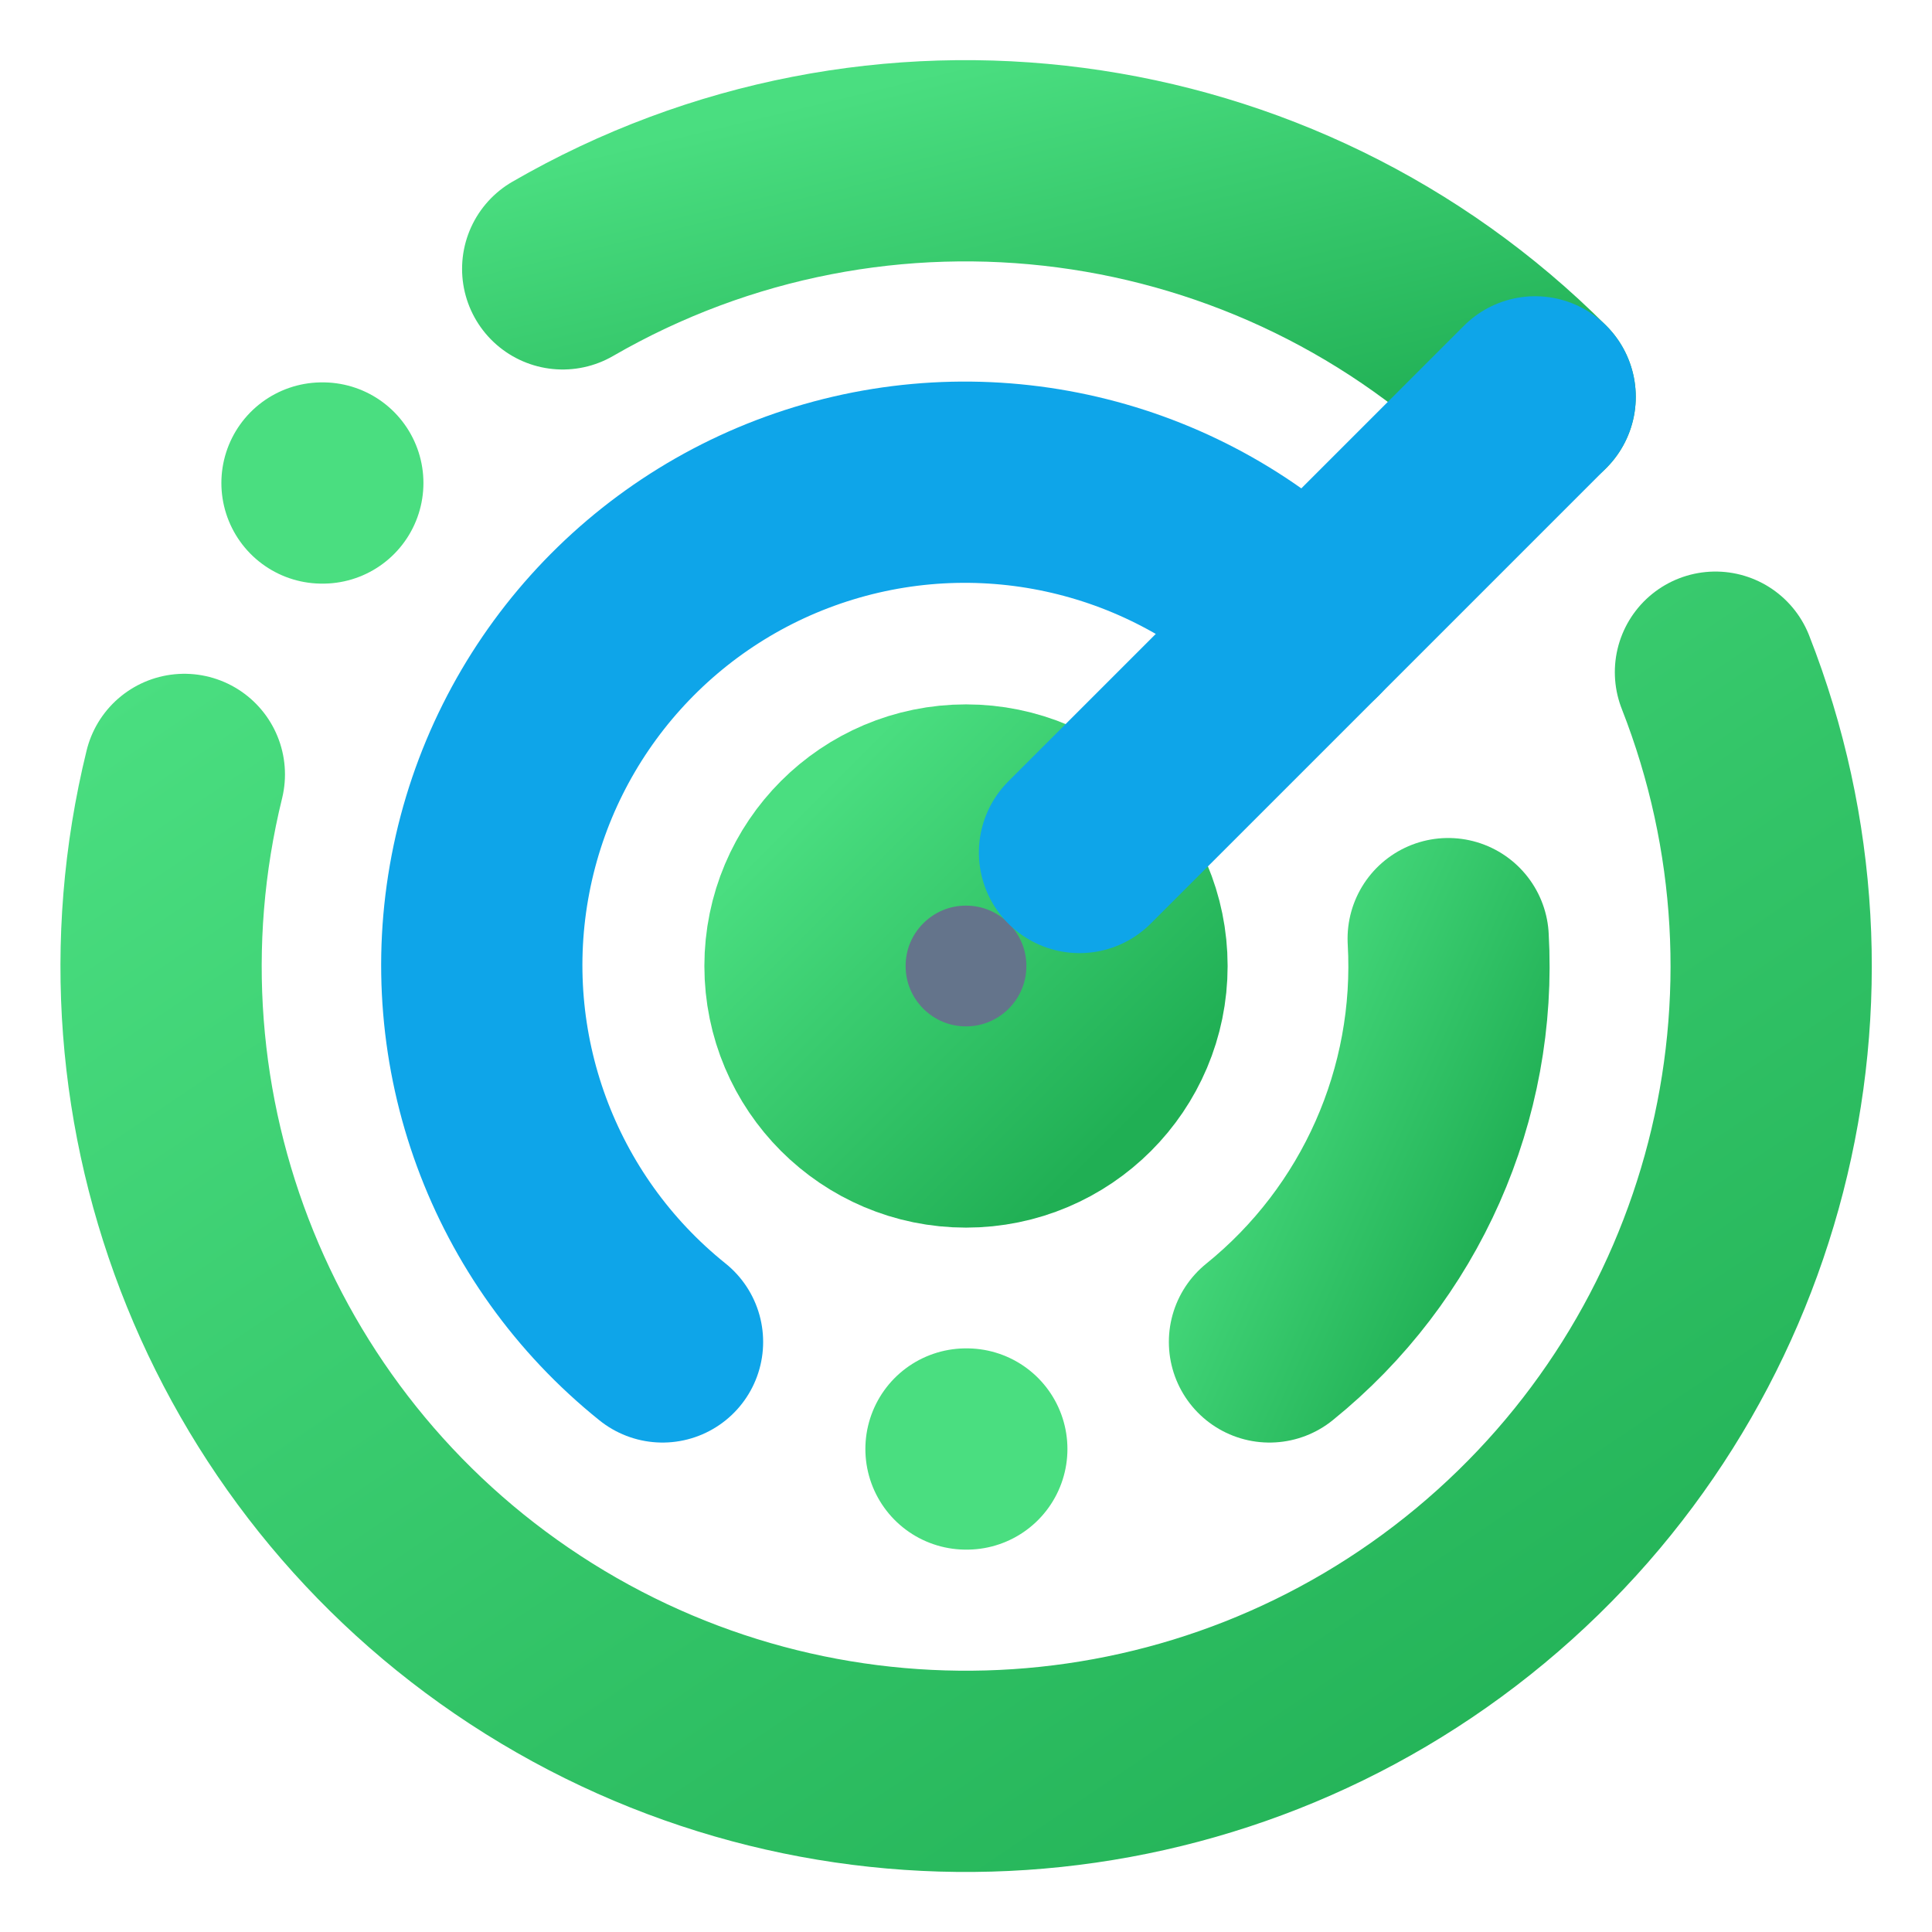
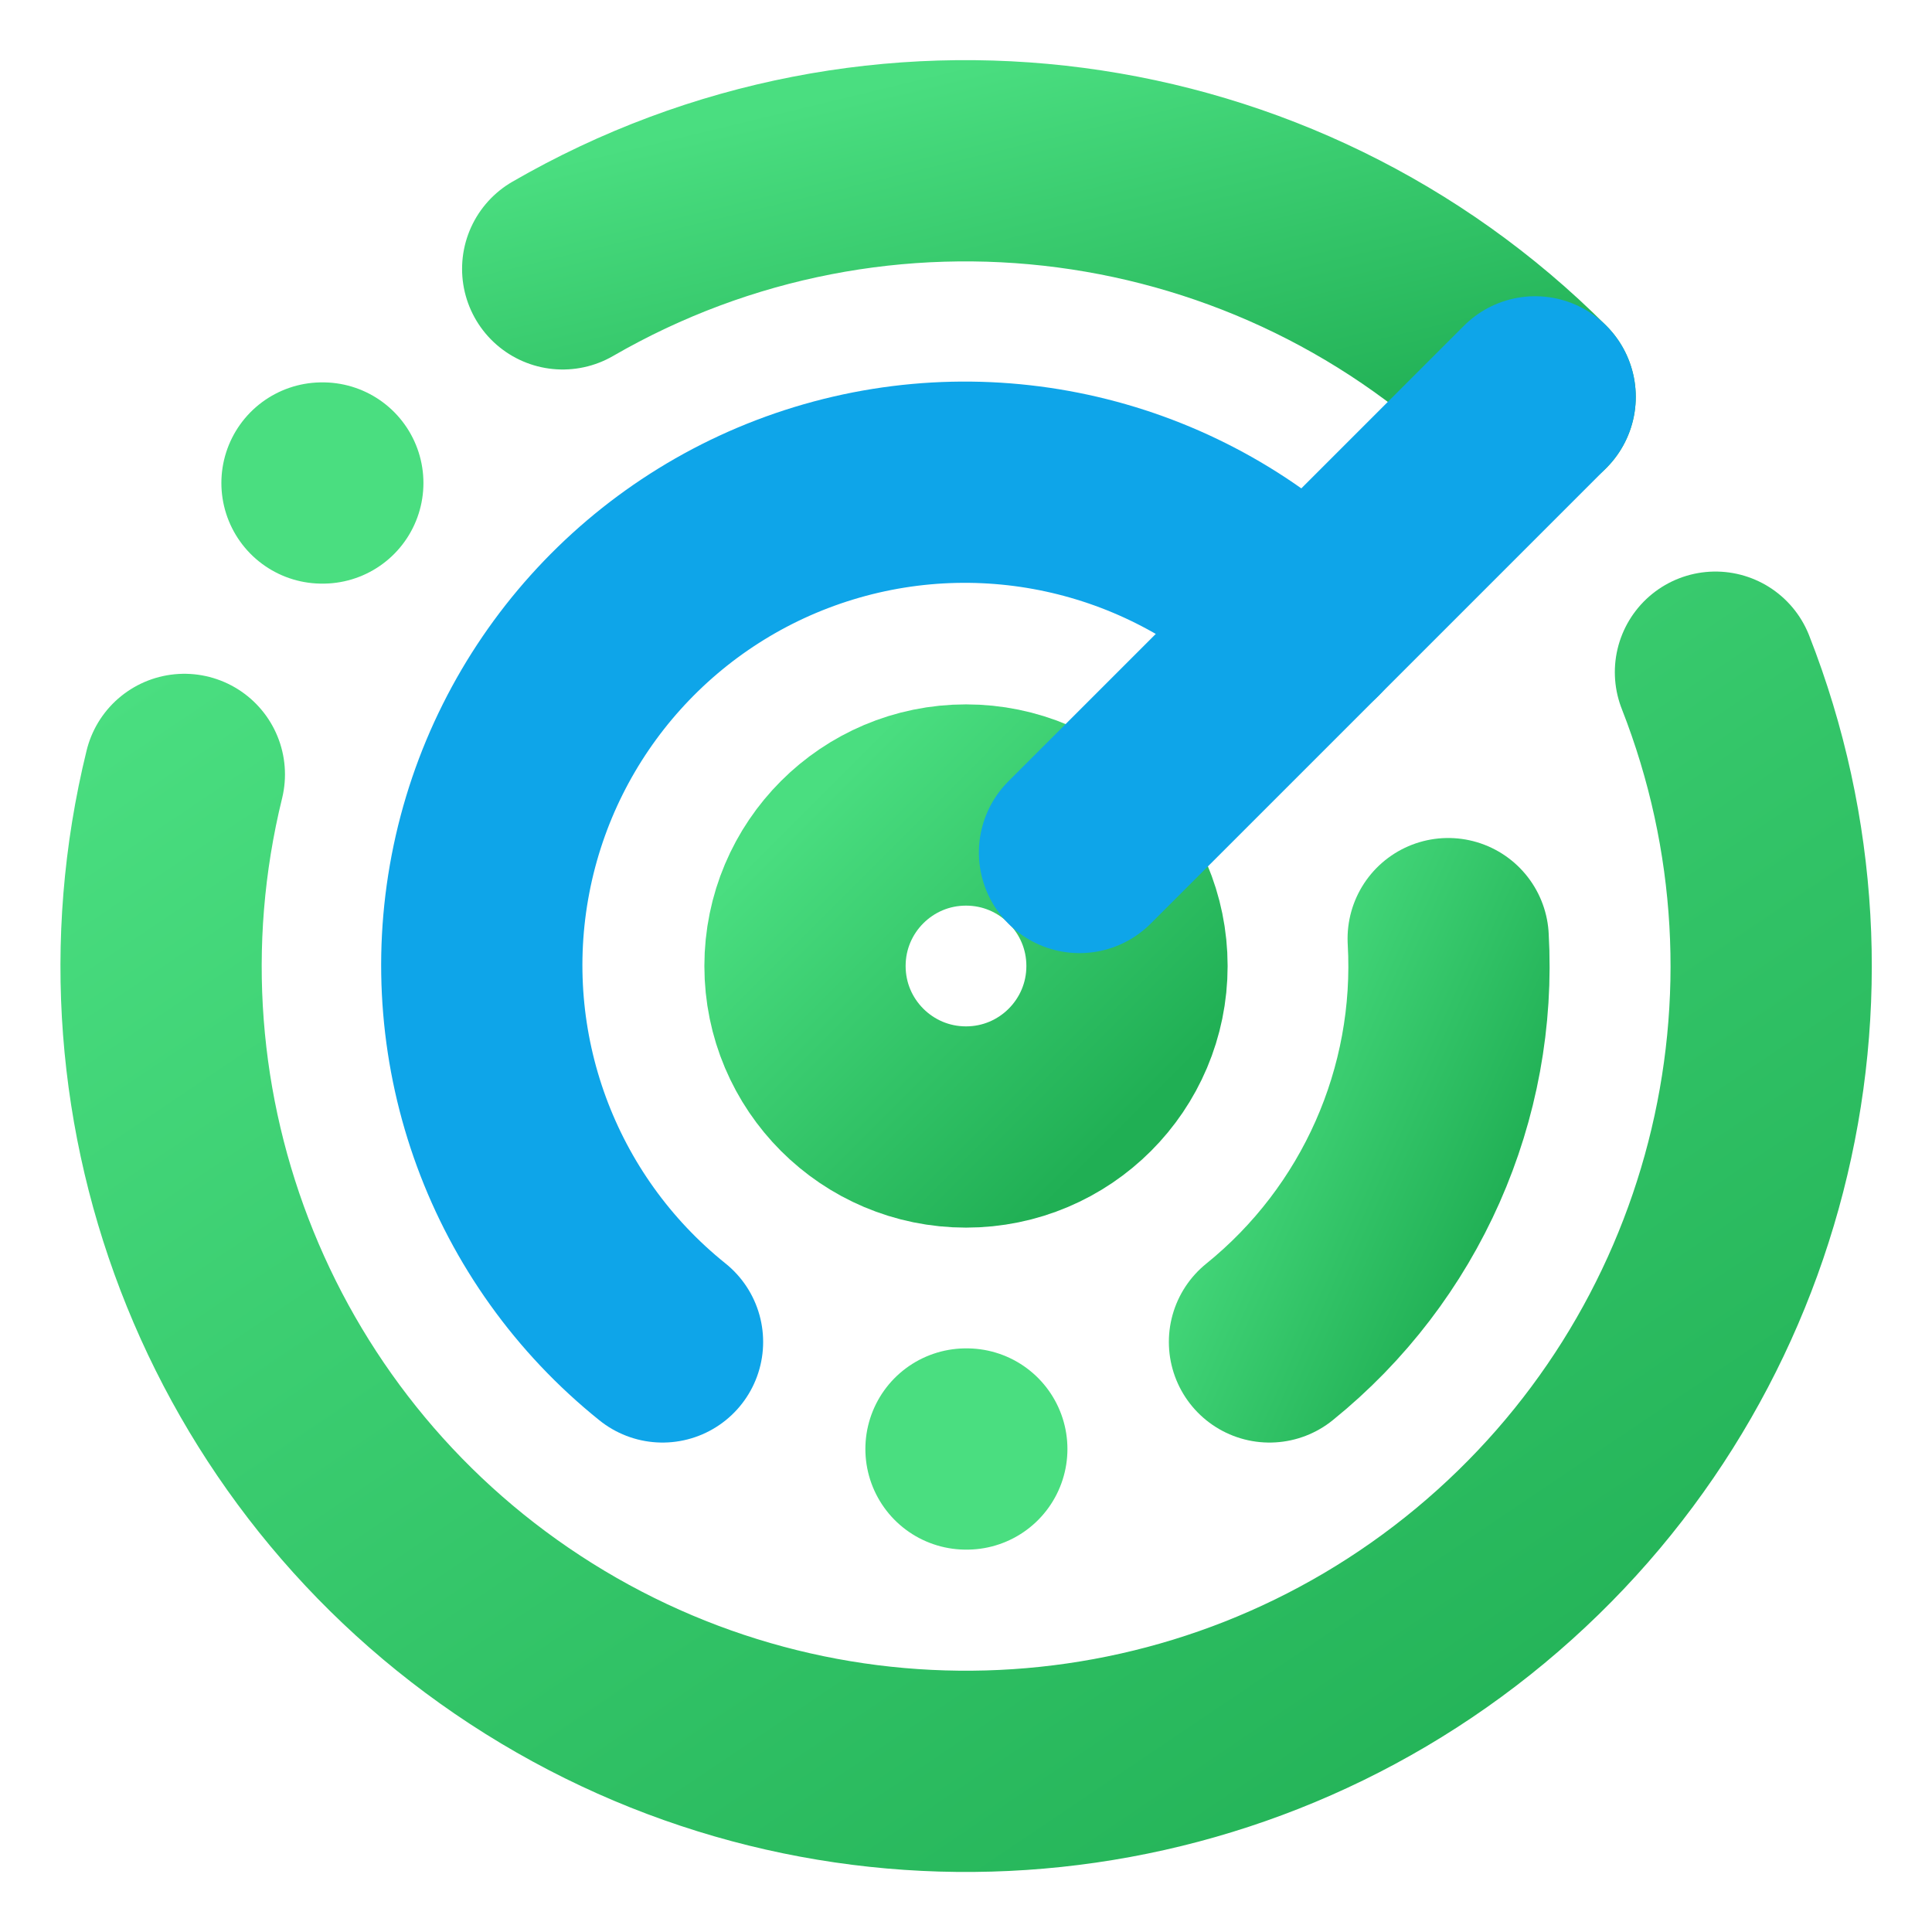
- <svg xmlns="http://www.w3.org/2000/svg" viewBox="0 0 24 24" fill="none" stroke-linecap="round" stroke-linejoin="round">
+ <svg xmlns="http://www.w3.org/2000/svg" viewBox="0 0 24 24" fill="none" stroke-linecap="round" stroke-linejoin="round" fill-opacity="0">
  <defs>
    <linearGradient id="pingGrad" x1="0" y1="0" x2="1" y2="1">
      <stop offset="0%" stop-color="#4ADE80" />
      <stop offset="100%" stop-color="#20AF54" />
    </linearGradient>
  </defs>
  <path d="M19.07 4.93A10 10 0 0 0 6.99 3.34" stroke="url(#pingGrad)" stroke-width="2.5" />
  <path d="M2.29 9.62A10 10 0 1 0 21.31 8.35" stroke="url(#pingGrad)" stroke-width="2.5" />
  <path d="M16.24 7.76A6 6 0 1 0 8.23 16.67" stroke="#0EA5E9" stroke-width="2.5" />
  <circle cx="12" cy="12" r="2" fill="#64748B" />
  <circle cx="12" cy="12" r="2" stroke="url(#pingGrad)" stroke-width="2.5" />
  <path d="m13.41 10.59 5.66-5.66" stroke="#0EA5E9" stroke-width="2.5" />
  <path d="M4 6h.01" stroke="#4ADE80" stroke-width="2.5" />
  <path d="M12 18h.01" stroke="#4ADE80" stroke-width="2.5" />
  <path d="M17.99 11.66A6 6 0 0 1 15.77 16.67" stroke="url(#pingGrad)" stroke-width="2.5" />
</svg>
